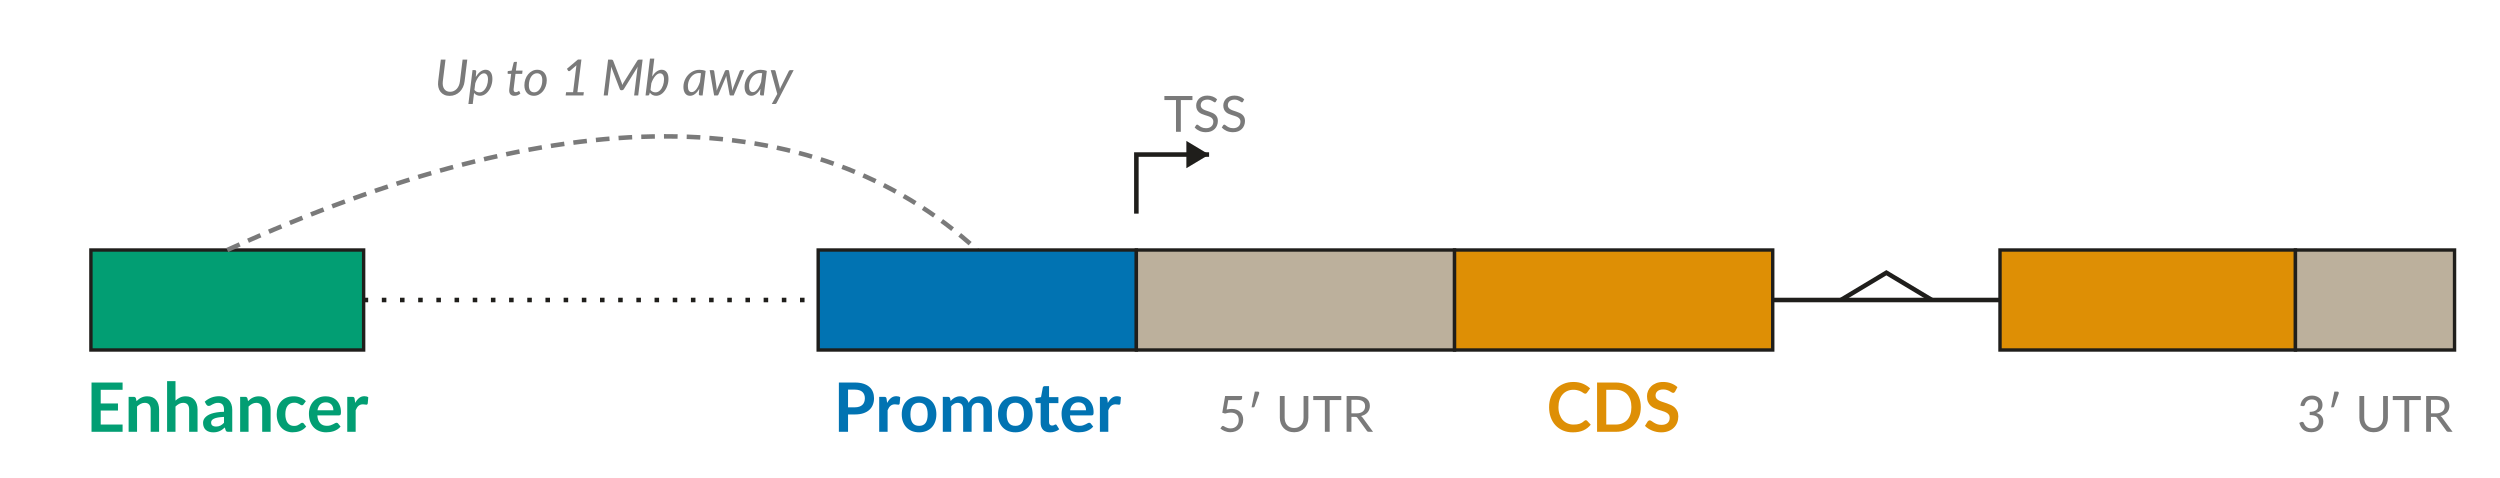
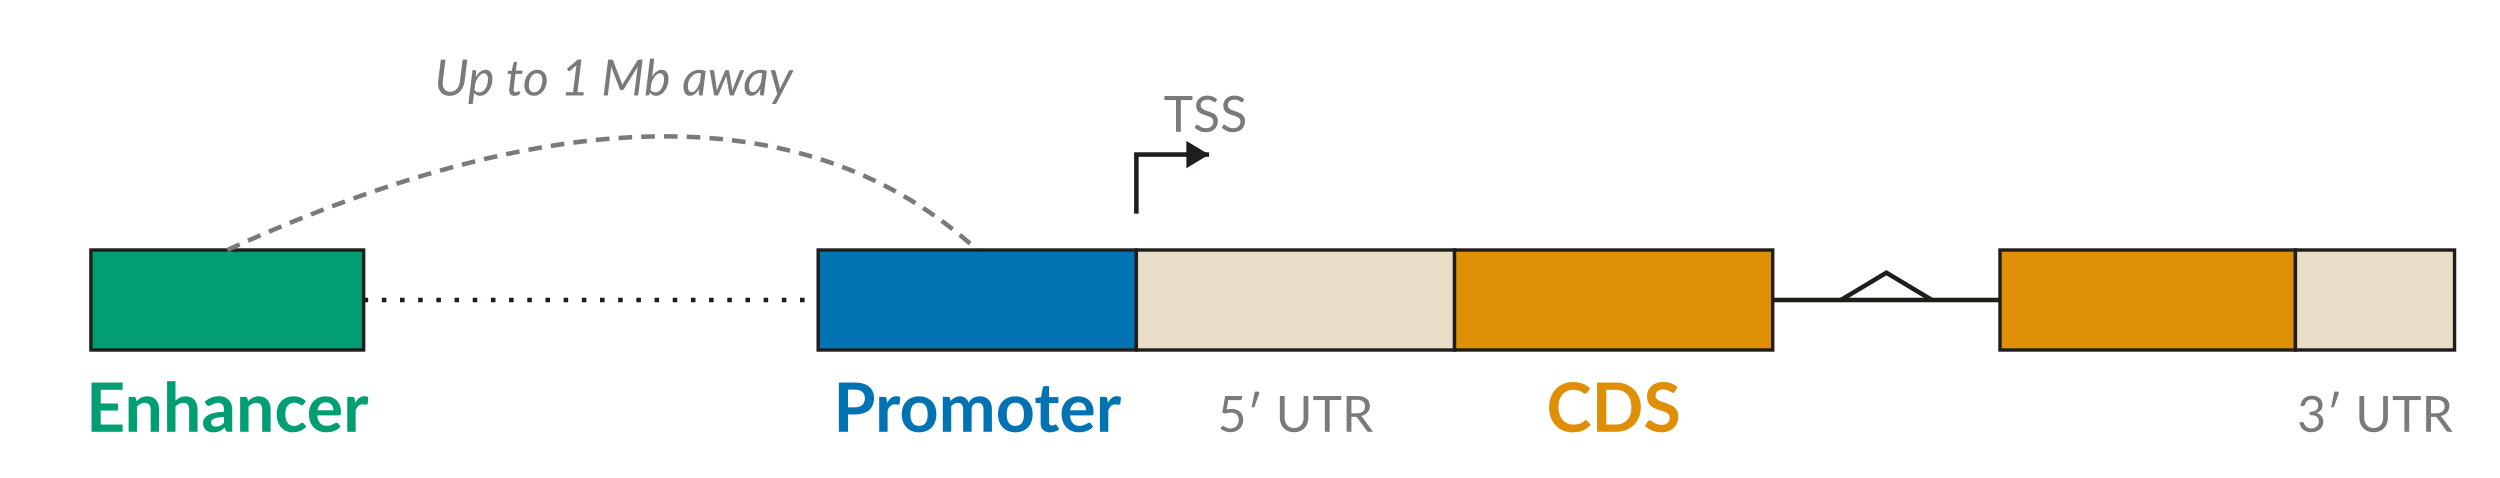
<svg xmlns="http://www.w3.org/2000/svg" viewBox="0 0 1100 210" preserveAspectRatio="xMidYMid meet">
  <defs>
    <style>
      .ink   { fill: #1f1e1b; }
      .muted { fill: #7a7a7a; }
      .label-bold { font-family: 'Lato', sans-serif; font-size: 32px; font-weight: 700; }
      .clade { font-family: 'Lato', sans-serif; font-size: 30px; }
      /* Smaller variant for non-focal regions (UTRs) so they don't crowd
         the focal Promoter/CDS/Enhancer labels at the new size. */
      .clade-small { font-family: 'Lato', sans-serif; font-size: 22px; }
      .micro { font-family: 'Lato', sans-serif; font-size: 22px; }
    </style>
  </defs>
  <g transform="translate(40, 50)">
    <rect x="0" y="60" width="120" height="44" fill="#029e73" stroke="#1f1e1b" stroke-width="1.5" />
    <path d="M 60 60 Q 280 -40 390 60" stroke="#7a7a7a" stroke-width="2" stroke-dasharray="6 4" fill="none" />
    <text x="230" y="-8" text-anchor="middle" class="micro" fill="#7a7a7a" font-style="italic">Up to 1 Mb away</text>
    <line x1="120" y1="82" x2="320" y2="82" stroke="#1f1e1b" stroke-width="2" stroke-dasharray="2 6" />
    <rect x="320" y="60" width="140" height="44" fill="#0173b2" stroke="#1f1e1b" stroke-width="1.5" />
    <path d="M 460 44 L 460 18 L 492 18" stroke="#1f1e1b" stroke-width="2" fill="none" />
    <polygon points="492,18 482,12 482,24" fill="#1f1e1b" />
    <text x="472" y="8" text-anchor="start" class="micro muted">TSS</text>
-     <rect x="460" y="60" width="140" height="44" fill="#bcb09c" stroke="#1f1e1b" stroke-width="1.5" />
+     <rect x="460" y="60" width="140" height="44" fill="#e8dec8" stroke="#1f1e1b" stroke-width="1.5" />
    <rect x="600" y="60" width="140" height="44" fill="#de8f05" stroke="#1f1e1b" stroke-width="1.5" />
    <line x1="740" y1="82" x2="840" y2="82" stroke="#1f1e1b" stroke-width="2" />
    <polyline points="770,82 790,70 810,82" stroke="#1f1e1b" stroke-width="2" fill="none" />
    <rect x="840" y="60" width="130" height="44" fill="#de8f05" stroke="#1f1e1b" stroke-width="1.5" />
-     <rect x="970" y="60" width="70" height="44" fill="#bcb09c" stroke="#1f1e1b" stroke-width="1.5" />
+     <rect x="970" y="60" width="70" height="44" fill="#e8dec8" stroke="#1f1e1b" stroke-width="1.5" />
    <text x="60" y="140" text-anchor="middle" class="clade" fill="#029e73" font-weight="700">Enhancer</text>
    <text x="390" y="140" text-anchor="middle" class="clade" fill="#0173b2" font-weight="700">Promoter</text>
    <text x="530" y="140" text-anchor="middle" class="clade-small muted">5′ UTR</text>
    <text x="670" y="140" text-anchor="middle" class="clade" fill="#de8f05" font-weight="700">CDS</text>
    <text x="1005" y="140" text-anchor="middle" class="clade-small muted">3′ UTR</text>
  </g>
</svg>
